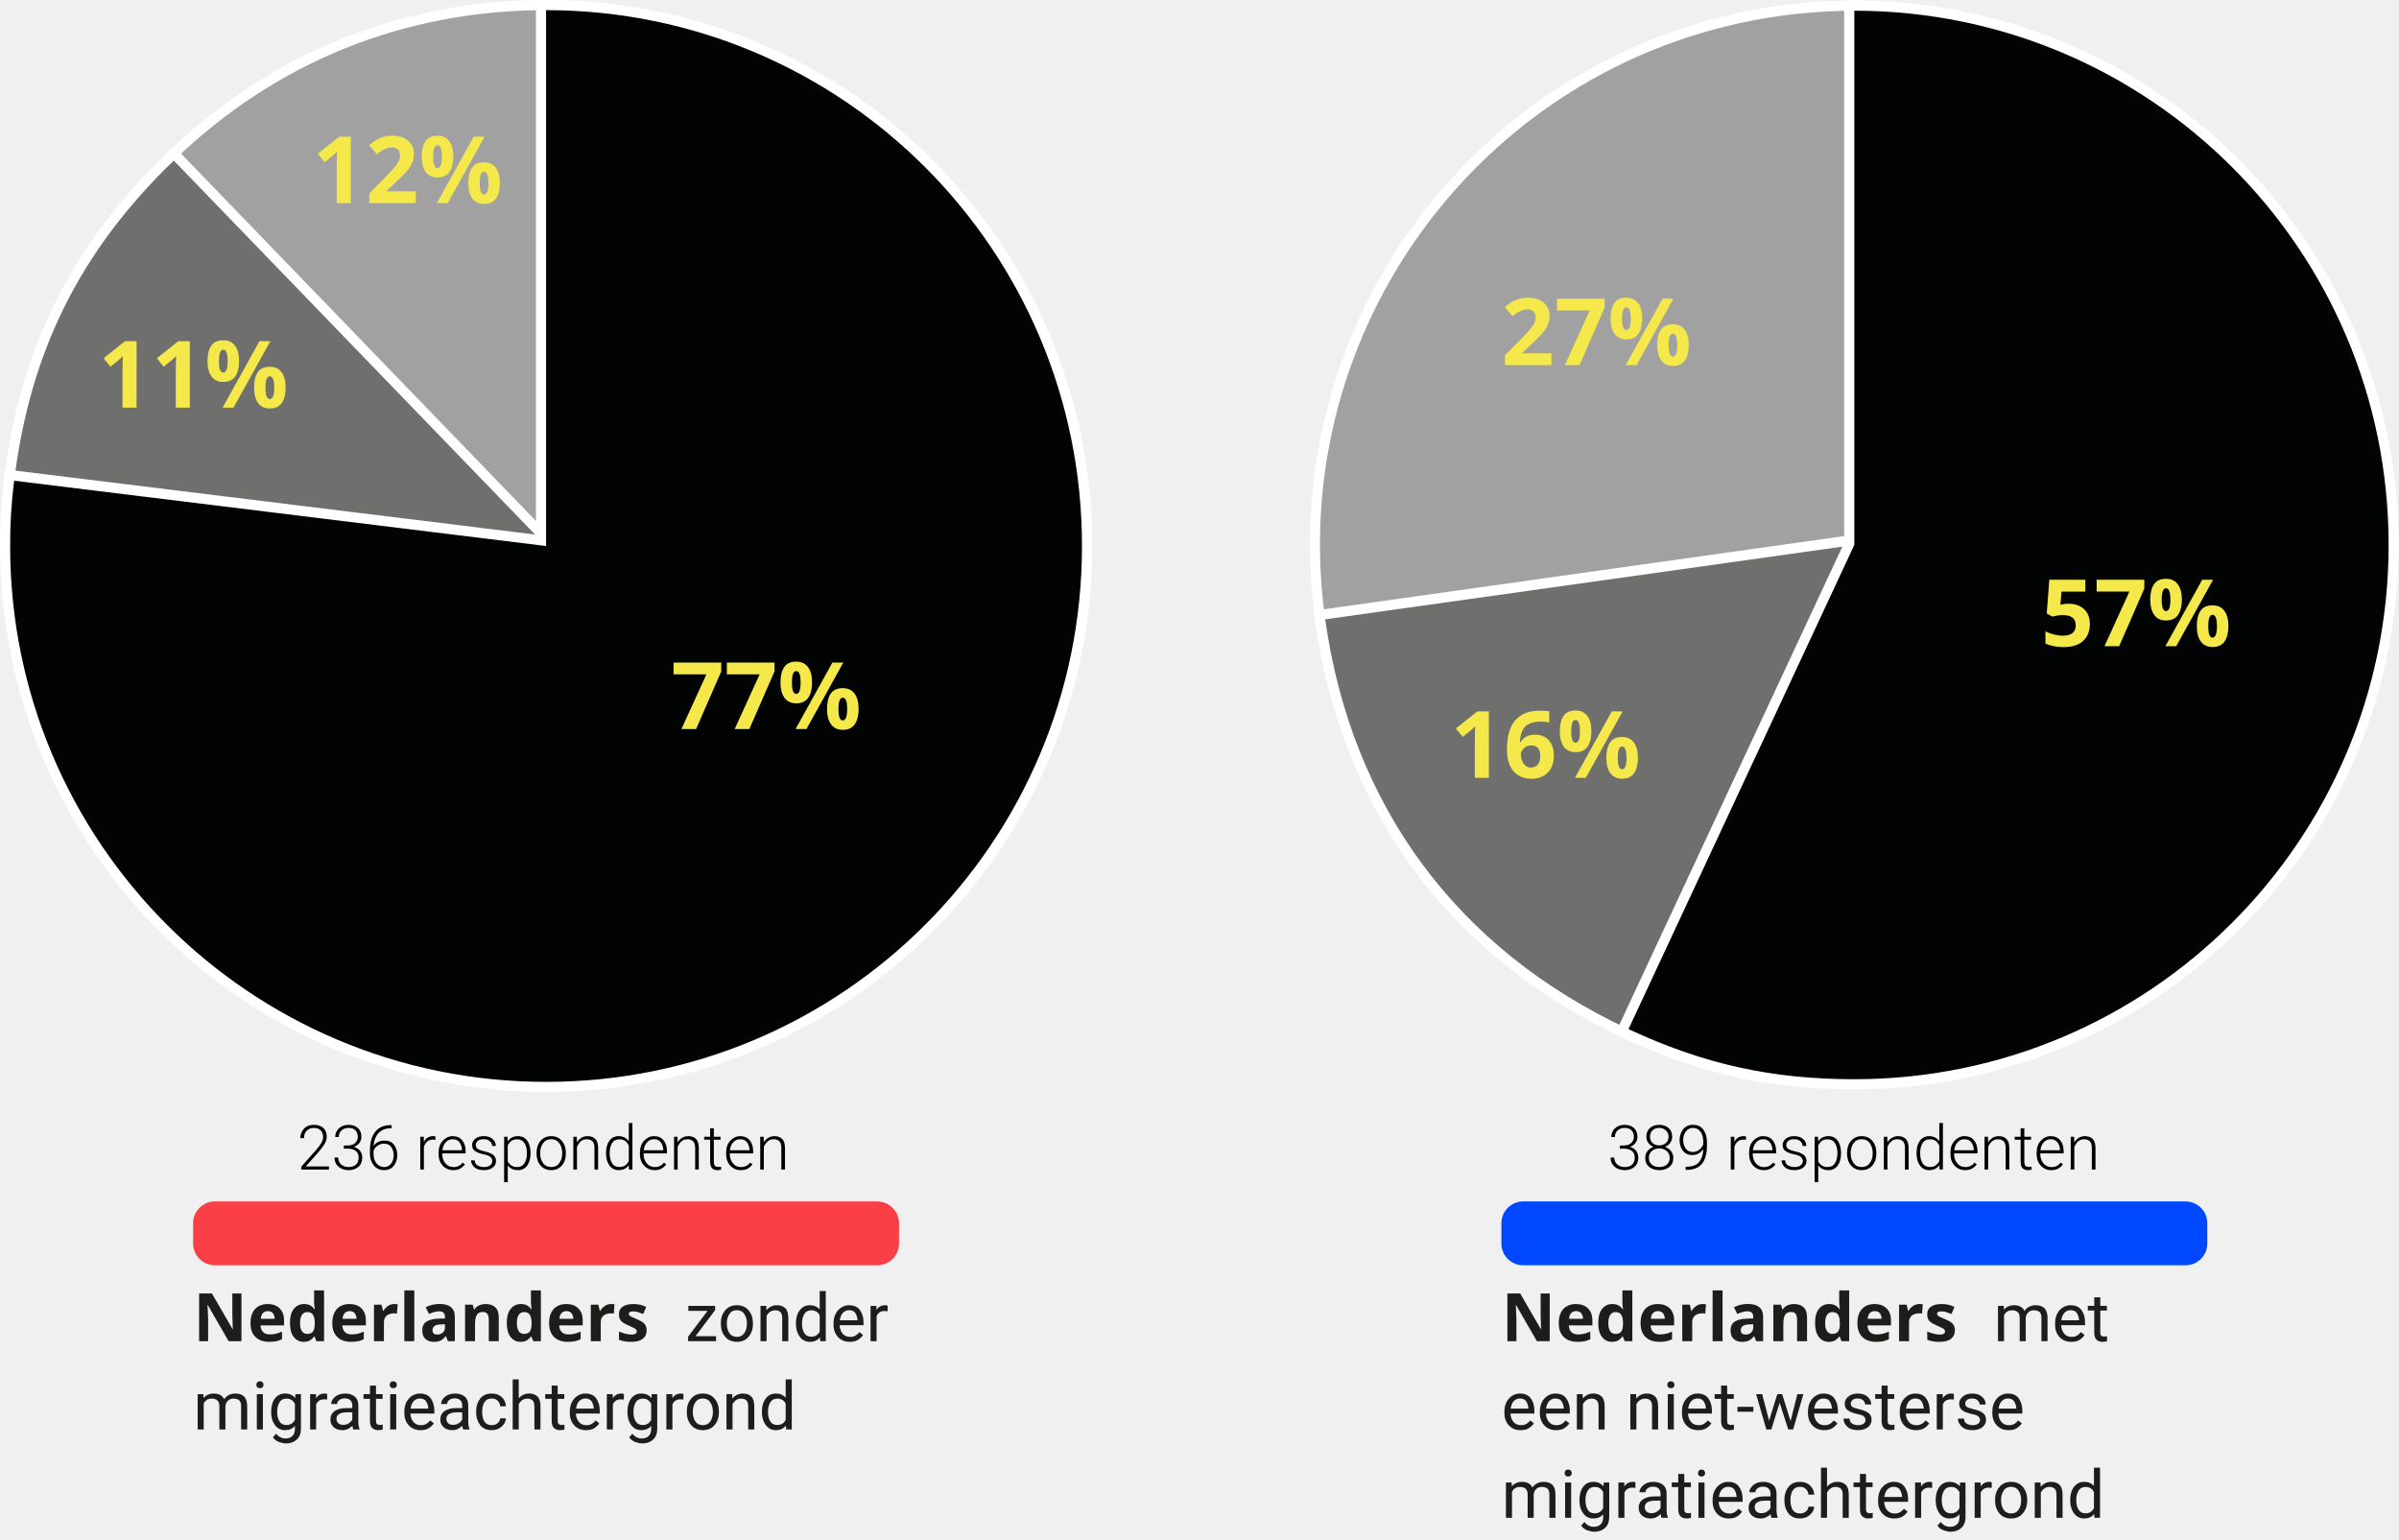
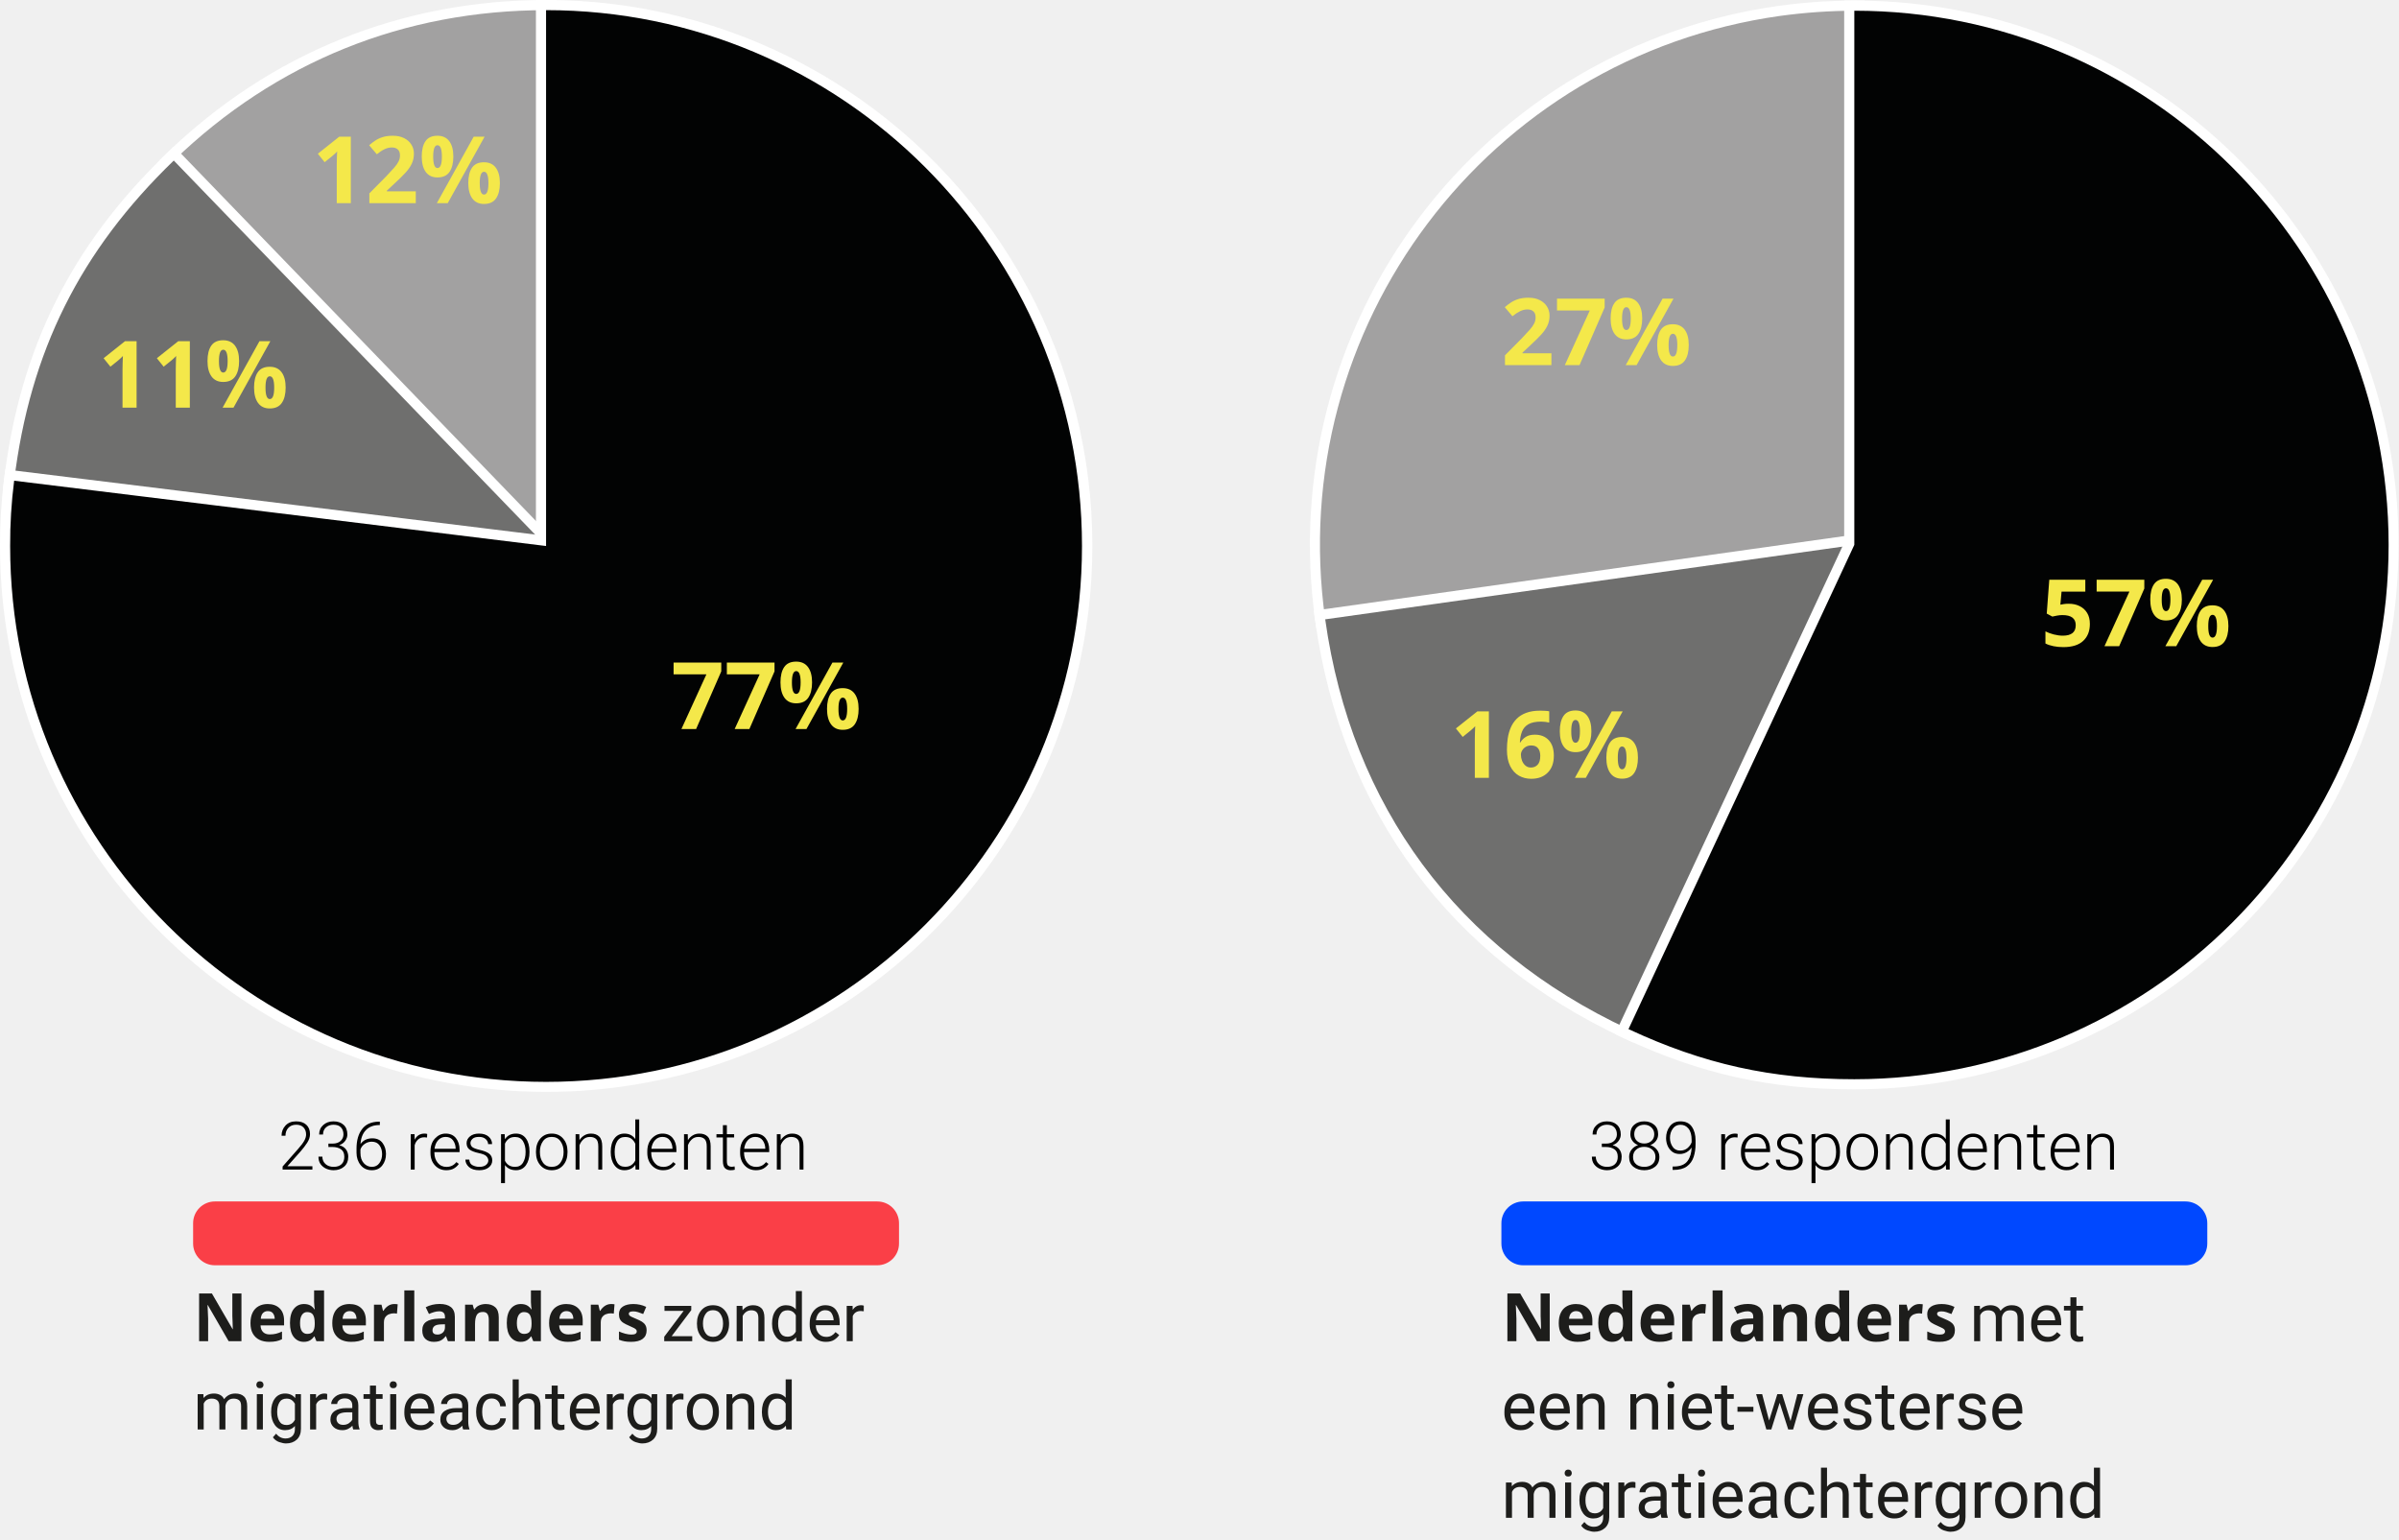
<svg xmlns="http://www.w3.org/2000/svg" height="645" viewBox="0 0 1005 645" width="1005">
  <g fill="none" fill-rule="evenodd" transform="translate(-1)">
    <rect fill="#0048ff" height="295.72" rx="9.12" transform="matrix(0 1 -1 0 1294.57 -261.09)" width="26.74" x="764.46" y="368.88" />
-     <text fill="#000" font-family="Roboto-Light, Roboto" font-size="26" font-weight="300">
-       <tspan x="674.476" y="490">389 respondenten</tspan>
+     <text fill="#000" font-family="Roboto-Light, Roboto" font-size="28" font-weight="300">
+       <tspan x="666.513" y="490">389 respondenten</tspan>
    </text>
-     <text fill="#1d1d1b" font-family="Rubik-Black, Rubik" font-size="28" font-weight="700">
-       <tspan x="629.97" y="561.91">Nederlanders </tspan>
-       <tspan font-family="Roboto-Medium, Roboto" font-weight="400" x="836.106" y="561.91">met </tspan>
+     <text fill="#1d1d1b" font-family="Rubik-Bold, Rubik" font-size="28" font-weight="bold">
+       <tspan x="629.97" y="561.91">Nederlanders</tspan>
+       <tspan x="820.902" y="561.91" />
+       <tspan font-family="Roboto-Medium, Roboto" font-weight="400" x="826.11" y="561.91">met </tspan>
      <tspan font-family="Roboto-Medium, Roboto" font-weight="400" x="629.97" y="598.91">een niet-westerse </tspan>
      <tspan font-family="Roboto-Medium, Roboto" font-weight="400" x="629.97" y="635.91">migratieachtergrond</tspan>
    </text>
    <rect fill="#fa3f47" height="295.72" rx="9.12" transform="matrix(0 1 -1 0 746.5 286.98)" width="26.74" x="216.39" y="368.88" />
-     <text fill="#1d1d1b" font-family="Rubik-Black, Rubik" font-size="28" font-weight="700">
-       <tspan x="81.9" y="561.91">Nederlanders </tspan>
-       <tspan font-family="Roboto-Medium, Roboto" font-weight="400" x="288.036" y="561.91">zonder </tspan>
+     <text fill="#1d1d1b" font-family="Rubik-Bold, Rubik" font-size="28" font-weight="bold">
+       <tspan x="81.9" y="561.91">Nederlanders</tspan>
+       <tspan x="272.832" y="561.91" />
+       <tspan font-family="Roboto-Medium, Roboto" font-weight="400" x="278.04" y="561.91">zonder </tspan>
      <tspan font-family="Roboto-Medium, Roboto" font-weight="400" x="81.9" y="598.91">migratieachtergrond</tspan>
    </text>
-     <text fill="#000" font-family="Roboto-Light, Roboto" font-size="26" font-weight="300">
-       <tspan x="125.476" y="490">236 respondenten</tspan>
+     <text fill="#000" font-family="Roboto-Light, Roboto" font-size="28" font-weight="300">
+       <tspan x="117.513" y="490">236 respondenten</tspan>
    </text>
    <path d="m70.8 67.21 1.53-1.48c43.09-41.61 97.53-63.6 157.43-63.6h2.13v231.87z" fill="#a2a1a1" />
    <path d="m229.76 4.25v224.51l-155.96-161.5c42.82-41.34 96.44-63 156-63zm4.24-4.25h-4.25c-60.45 0-115.4 22.2-158.9 64.2l-3.06 3 3 3.06 156 161.49 7.31 7.57v-239.32z" fill="#fff" fill-rule="nonzero" />
    <path d="m4.56 203.25.26-2.11c6.67-54.35 28.12-97.37 67.51-135.41l1.53-1.47 161.6 167.34z" fill="#6f6f6e" />
    <path d="m73.8 67.26 156 161.5-222.87-27.36c6.64-54.15 27.63-96.24 66.87-134.14zm.11-6-3.06 3c-20.16 19.41-35.37 39.74-46.51 62.08s-18.22 46.73-21.63 74.54l-.52 4.22 4.22.52 222.83 27.38 11.92 1.46-8.34-8.63-156-161.5-3-3.06z" fill="#fff" fill-rule="nonzero" />
    <path d="m229.76 455.4c-125.166-.006-226.63-101.474-226.63-226.64-.047-9.234.517-18.461 1.69-27.62l.25-2.14 222.56 27.33v-224.2h2.13c91.656.009 174.283 55.226 209.357 139.906 35.074 84.68 15.689 182.149-49.117 246.964-42.402 42.645-100.102 66.555-160.24 66.4z" fill="#020303" />
    <path d="m229.76 4.25c124 0 224.51 100.52 224.51 224.51s-100.52 224.51-224.51 224.51-224.51-100.52-224.51-224.51c-.045-9.147.516-18.287 1.68-27.36l222.83 27.36zm0-4.25h-4.25v224l-218.07-26.82-4.22-.52-.51 4.22c-1.184 9.245-1.755 18.559-1.71 27.88.069 108.805 76.746 202.514 183.385 224.119 106.639 21.605 213.743-34.871 256.155-135.069 29.896-70.652 22.376-151.587-20.027-215.52-42.402-63.933-114.037-102.347-190.753-102.29z" fill="#fff" fill-rule="nonzero" />
    <g fill="#f4e84a" font-family="Rubik-Black, Rubik" font-size="39" font-weight="700">
      <text>
        <tspan x="282.14" y="305.43">77%</tspan>
      </text>
      <text>
        <tspan x="42.11" y="170.79">11%</tspan>
      </text>
      <text>
        <tspan x="131.86" y="85.11">12%</tspan>
      </text>
    </g>
    <path d="m554.06 259.77c-17.346-123.573 68.743-237.82 192.31-255.21 10.423-1.427 20.93-2.162 31.45-2.2h2.18v227.81l-225.6 31.71z" fill="#a2a1a1" />
    <path d="m777.82 4.49v223.83l-221.66 31.16c-17.16-122.42 68.09-235.61 190.51-252.81 10.324-1.416 20.73-2.144 31.15-2.18zm4.25-4.25h-4.25c-10.618.034-21.221.775-31.74 2.22-59.916 8.385-114.04 40.249-150.445 88.57-36.405 48.322-52.103 109.135-43.635 169.04l.59 4.21 4.21-.59 221.66-31.15 3.66-.52v-231.78z" fill="#fff" fill-rule="nonzero" />
    <path d="m682.32 433.12c-36-16.8-65.31-40.24-87.1-69.68s-35.63-64.32-41.16-103.67l-.3-2.1 227.64-32-97.15 208.33z" fill="#6f6f6e" />
    <path d="m777.82 228.32-94.6 202.87c-71.7-33.44-116.05-93.37-127.06-171.71zm7.18-5.32-7.75 1.09-221.68 31.18-4.21.59.59 4.21c5.58 39.7 19.57 74.9 41.56 104.63s51.58 53.4 87.92 70.34l3.85 1.8 1.8-3.85 94.59-202.87z" fill="#fff" fill-rule="nonzero" />
    <path d="m777.82 454.29c-35.11 0-63.67-6.34-95.5-21.17l-1.92-.9 95.29-204.37v-225.49h2.13c91.375.037 173.737 55.094 208.704 139.513 34.968 84.419 15.661 181.589-48.924 246.227-42.282 42.518-99.817 66.352-159.78 66.19z" fill="#020303" />
    <path d="m777.82 4.49c123.62 0 223.83 100.21 223.83 223.83s-100.21 223.84-223.83 223.84c-34.61 0-63.23-6.34-94.6-21l94.6-202.87zm0-4.25h-4.25v227.14l-94.2 202-1.8 3.86 3.86 1.79c32.12 15 61 21.37 96.39 21.37 108.473-.087 201.887-76.538 223.424-182.851 21.537-106.313-34.757-213.092-134.644-255.389-28.087-11.884-58.283-17.979-88.78-17.92z" fill="#fff" fill-rule="nonzero" />
    <text fill="#f4e84a" font-family="Rubik-Black, Rubik" font-size="39" font-weight="700">
      <tspan x="855.98" y="270.73">57%</tspan>
    </text>
    <text fill="#f4e84a" font-family="Rubik-Black, Rubik" font-size="39" font-weight="700">
      <tspan x="608.62" y="325.9">16%</tspan>
    </text>
    <text fill="#f4e84a" font-family="Rubik-Black, Rubik" font-size="39" font-weight="700">
      <tspan x="629.91" y="152.97">27%</tspan>
    </text>
  </g>
</svg>
